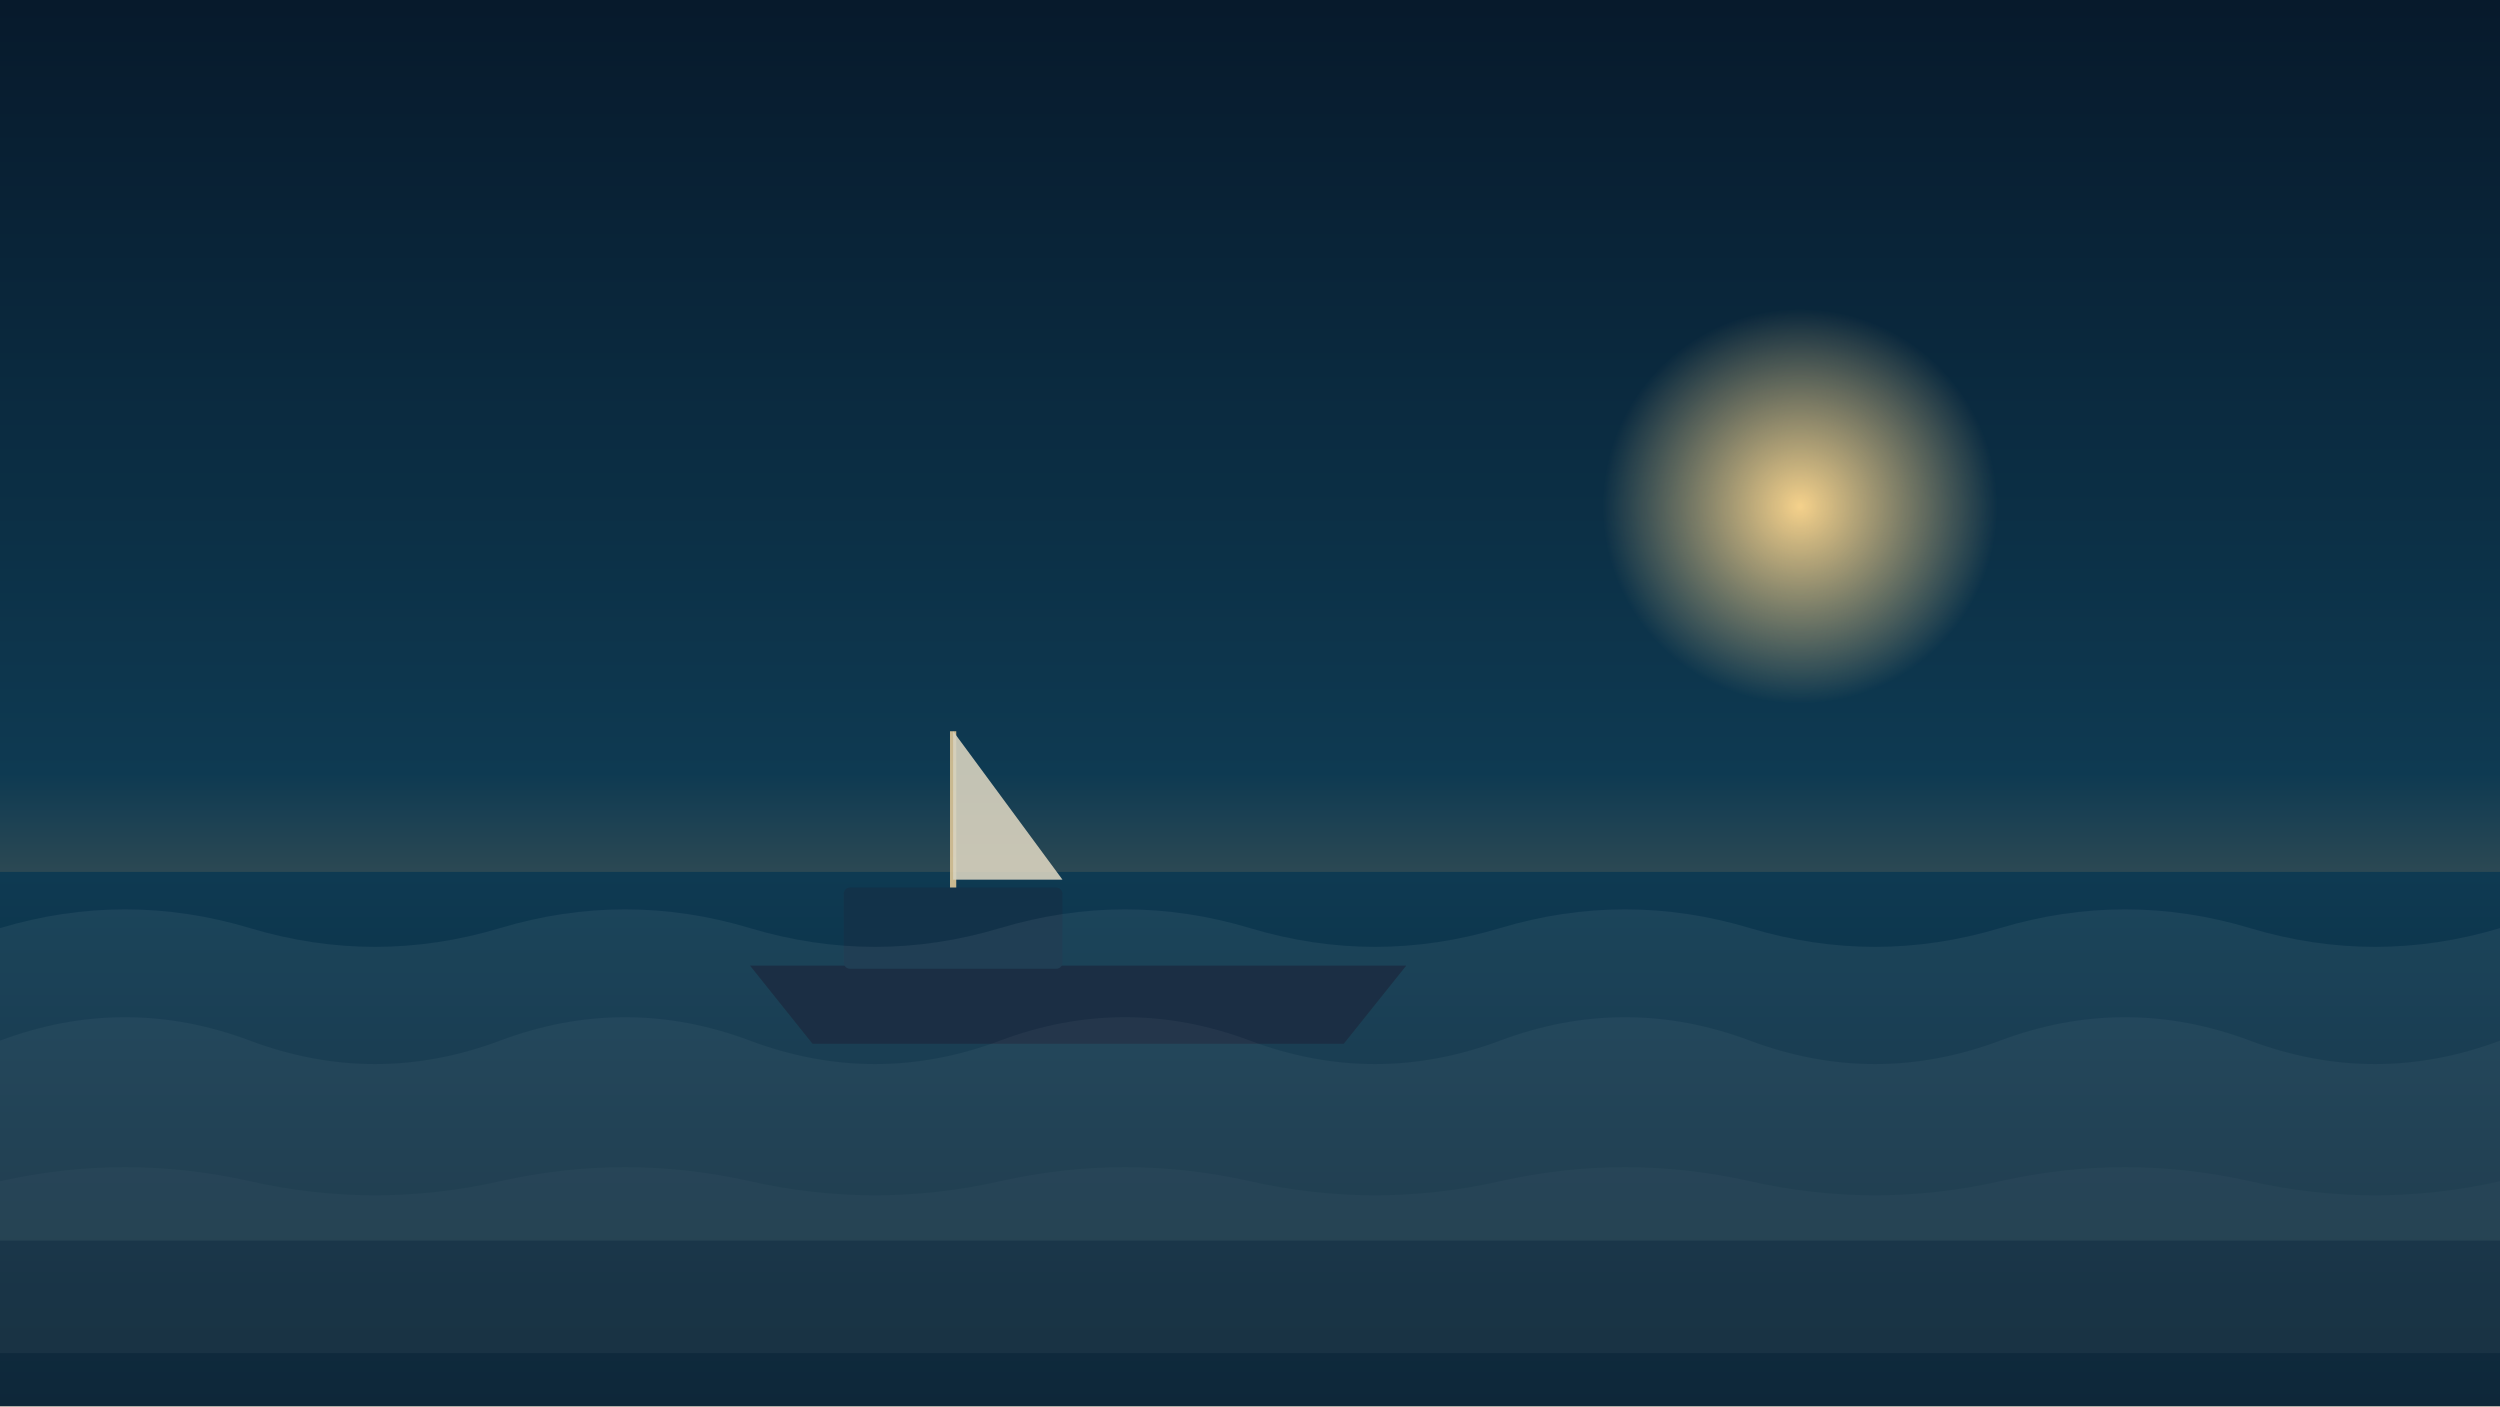
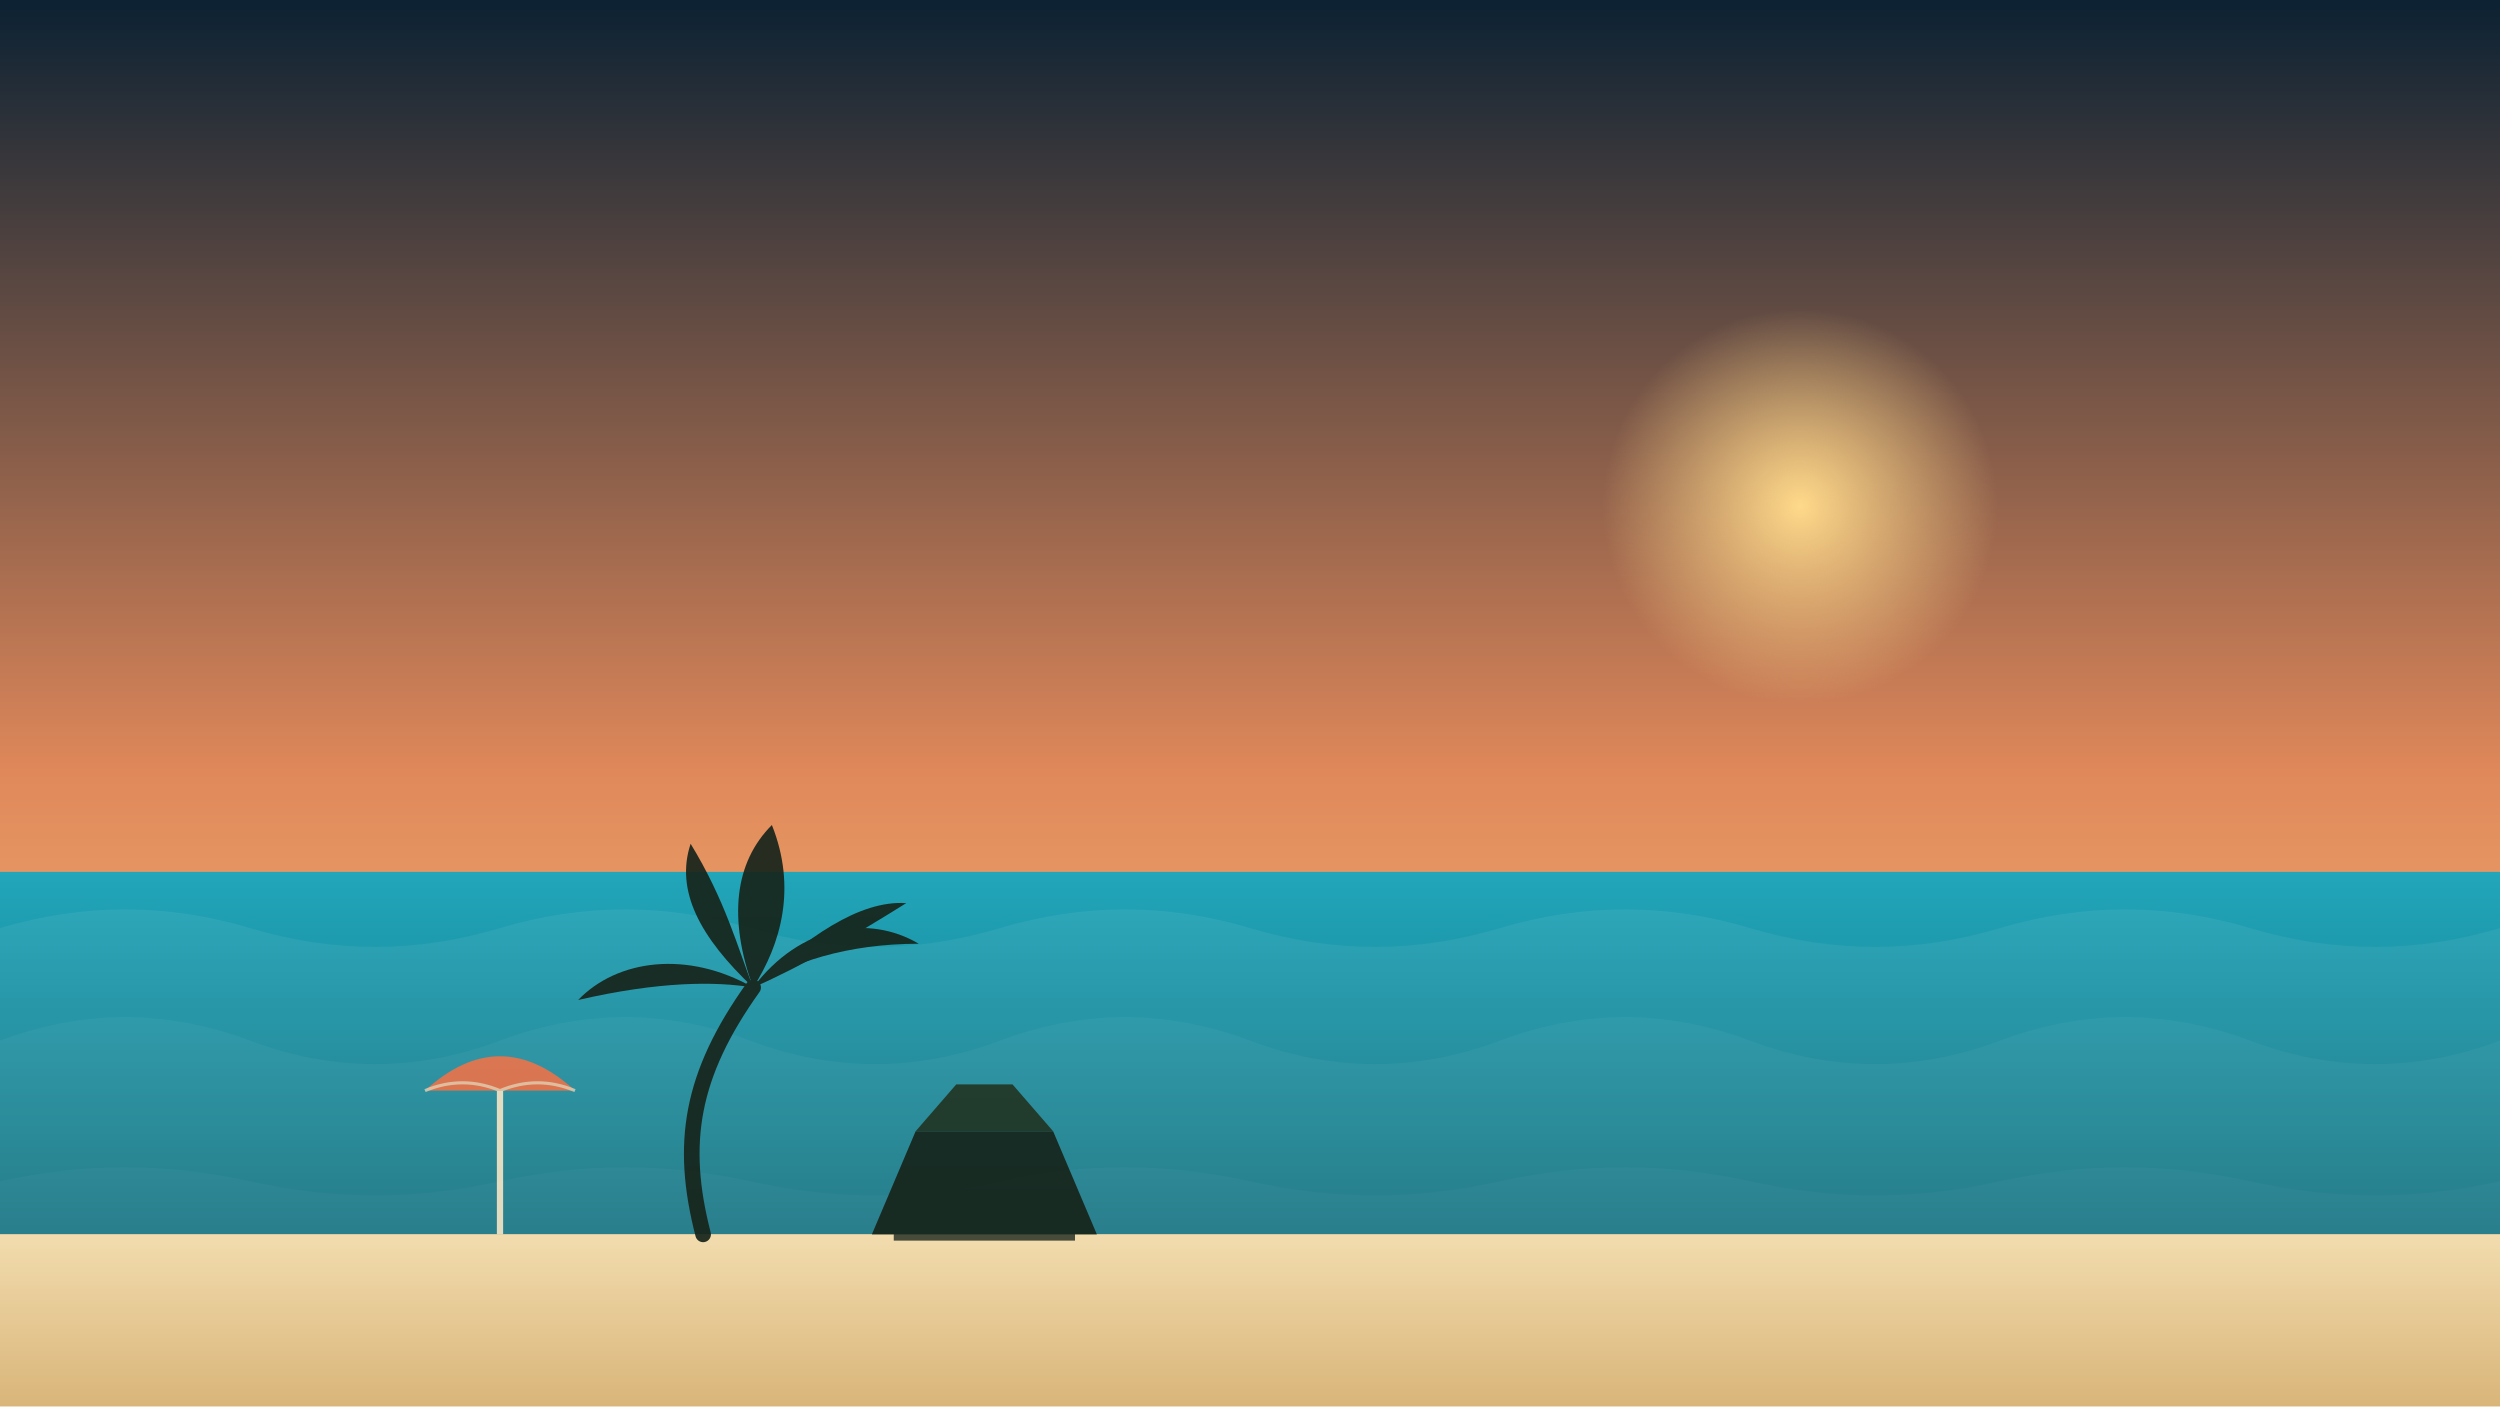
<svg xmlns="http://www.w3.org/2000/svg" viewBox="0 0 1600 900" width="1600" height="900" role="img" aria-label="MARÉA">
  <defs>
    <linearGradient id="sky" x1="0" y1="0" x2="0" y2="1">
-       <stop offset="0%" stop-color="#071a2c" />
-       <stop offset="55%" stop-color="#0e3a52" />
-       <stop offset="100%" stop-color="#c9975c" />
+       <stop offset="0%" stop-color="#0d2233" />
+       <stop offset="55%" stop-color="#e0885a" />
+       <stop offset="100%" stop-color="#ffd98a" />
    </linearGradient>
    <radialGradient id="sunGrad" cx="50%" cy="50%" r="50%">
-       <stop offset="0%" stop-color="#f5d18b" />
-       <stop offset="100%" stop-color="#f5d18b" stop-opacity="0" />
+       <stop offset="0%" stop-color="#ffd98a" />
+       <stop offset="100%" stop-color="#ffd98a" stop-opacity="0" />
    </radialGradient>
    <linearGradient id="seaGrad" x1="0" y1="0" x2="0" y2="1">
-       <stop offset="0%" stop-color="#0e3a52" />
-       <stop offset="100%" stop-color="#082234" />
+       <stop offset="0%" stop-color="#22a6ba" />
+       <stop offset="100%" stop-color="#0e6e7c" />
+     </linearGradient>
+     <linearGradient id="sandGrad" x1="0" y1="0" x2="0" y2="1">
+       <stop offset="0%" stop-color="#f2dcae" />
+       <stop offset="100%" stop-color="#d9b579" />
    </linearGradient>
  </defs>
  <rect width="1600" height="900" fill="url(#sky)" />
  <circle cx="1152" cy="324" r="126" fill="url(#sunGrad)" />
-   <rect y="558" width="1600" height="342" fill="url(#seaGrad)" />
-   <g transform="translate(480, 558)" opacity="0.92">
-     <path d="M0,60 L420,60 L380,110 L40,110 Z" fill="#0d2036" />
-     <rect x="60" y="10" width="140" height="52" rx="4" fill="#123249" />
-     <line x1="130" y1="-90" x2="130" y2="10" stroke="#d9c396" stroke-width="4" />
-     <path d="M130,-90 L200,5 L130,5 Z" fill="#e8dfc8" opacity="0.9" />
-   </g>
+   <rect y="558" width="1600" height="232" fill="url(#seaGrad)" />
  <g opacity="0.5">
    <path d="M0,594 Q80,570 160,594 Q240,618 320,594 Q400,570 480,594 Q560,618 640,594 Q720,570 800,594 Q880,618 960,594 Q1040,570 1120,594 Q1200,618 1280,594 Q1360,570 1440,594 Q1520,618 1600,594 Q1680,570 1760,594 L1600,794 L0,794 Z" fill="#ffffff" opacity="0.12" />
  </g>
  <g opacity="0.4">
    <path d="M0,666 Q80,636 160,666 Q240,696 320,666 Q400,636 480,666 Q560,696 640,666 Q720,636 800,666 Q880,696 960,666 Q1040,636 1120,666 Q1200,696 1280,666 Q1360,636 1440,666 Q1520,696 1600,666 Q1680,636 1760,666 L1600,866 L0,866 Z" fill="#ffffff" opacity="0.1" />
  </g>
  <g opacity="0.3">
    <path d="M0,756 Q80,738 160,756 Q240,774 320,756 Q400,738 480,756 Q560,774 640,756 Q720,738 800,756 Q880,774 960,756 Q1040,738 1120,756 Q1200,774 1280,756 Q1360,738 1440,756 Q1520,774 1600,756 Q1680,738 1760,756 L1600,956 L0,956 Z" fill="#ffffff" opacity="0.08" />
  </g>
+   <rect y="790" width="1600" height="110" fill="url(#sandGrad)" />
+   <g transform="translate(480, 790)" opacity="0.92">
+     <path d="M-30,0 C-45,-58 -38,-102 2,-158" stroke="#16241a" stroke-width="10" fill="none" stroke-linecap="round" />
+     <g fill="#16241a">
+       <path d="M2,-158 C-40,-182 -85,-176 -110,-150 C-58,-162 -22,-162 2,-158Z" />
+       <path d="M2,-158 C32,-198 76,-205 108,-186 C62,-186 26,-174 2,-158Z" />
+       <path d="M2,-158 C-14,-202 -10,-238 14,-262 C30,-222 20,-186 2,-158Z" />
+       <path d="M2,-158 C36,-190 70,-214 100,-212 C68,-192 34,-172 2,-158Z" />
+       <path d="M2,-158 C-32,-190 -48,-220 -38,-250 C-16,-214 -8,-184 2,-158Z" />
+     </g>
+     <g transform="translate(150,0)">
+       <rect x="-58" y="-4" width="116" height="8" fill="#16241a" opacity="0.85" />
+       <path d="M-72,0 L72,0 L44,-66 L-44,-66 Z" fill="#16241a" />
+       <path d="M-44,-66 L44,-66 L18,-96 L-18,-96 Z" fill="#213524" />
+     </g>
+     <g transform="translate(-160,0)">
+       <line x1="0" y1="0" x2="0" y2="-92" stroke="#f3e3c4" stroke-width="4" />
+       <path d="M-48,-92 Q0,-136 48,-92 Z" fill="#e8734a" />
+       <path d="M-48,-92 Q-24,-102 0,-92 Q24,-102 48,-92" fill="none" stroke="#f3e3c4" stroke-width="2" opacity="0.7" />
+     </g>
+   </g>
</svg>
